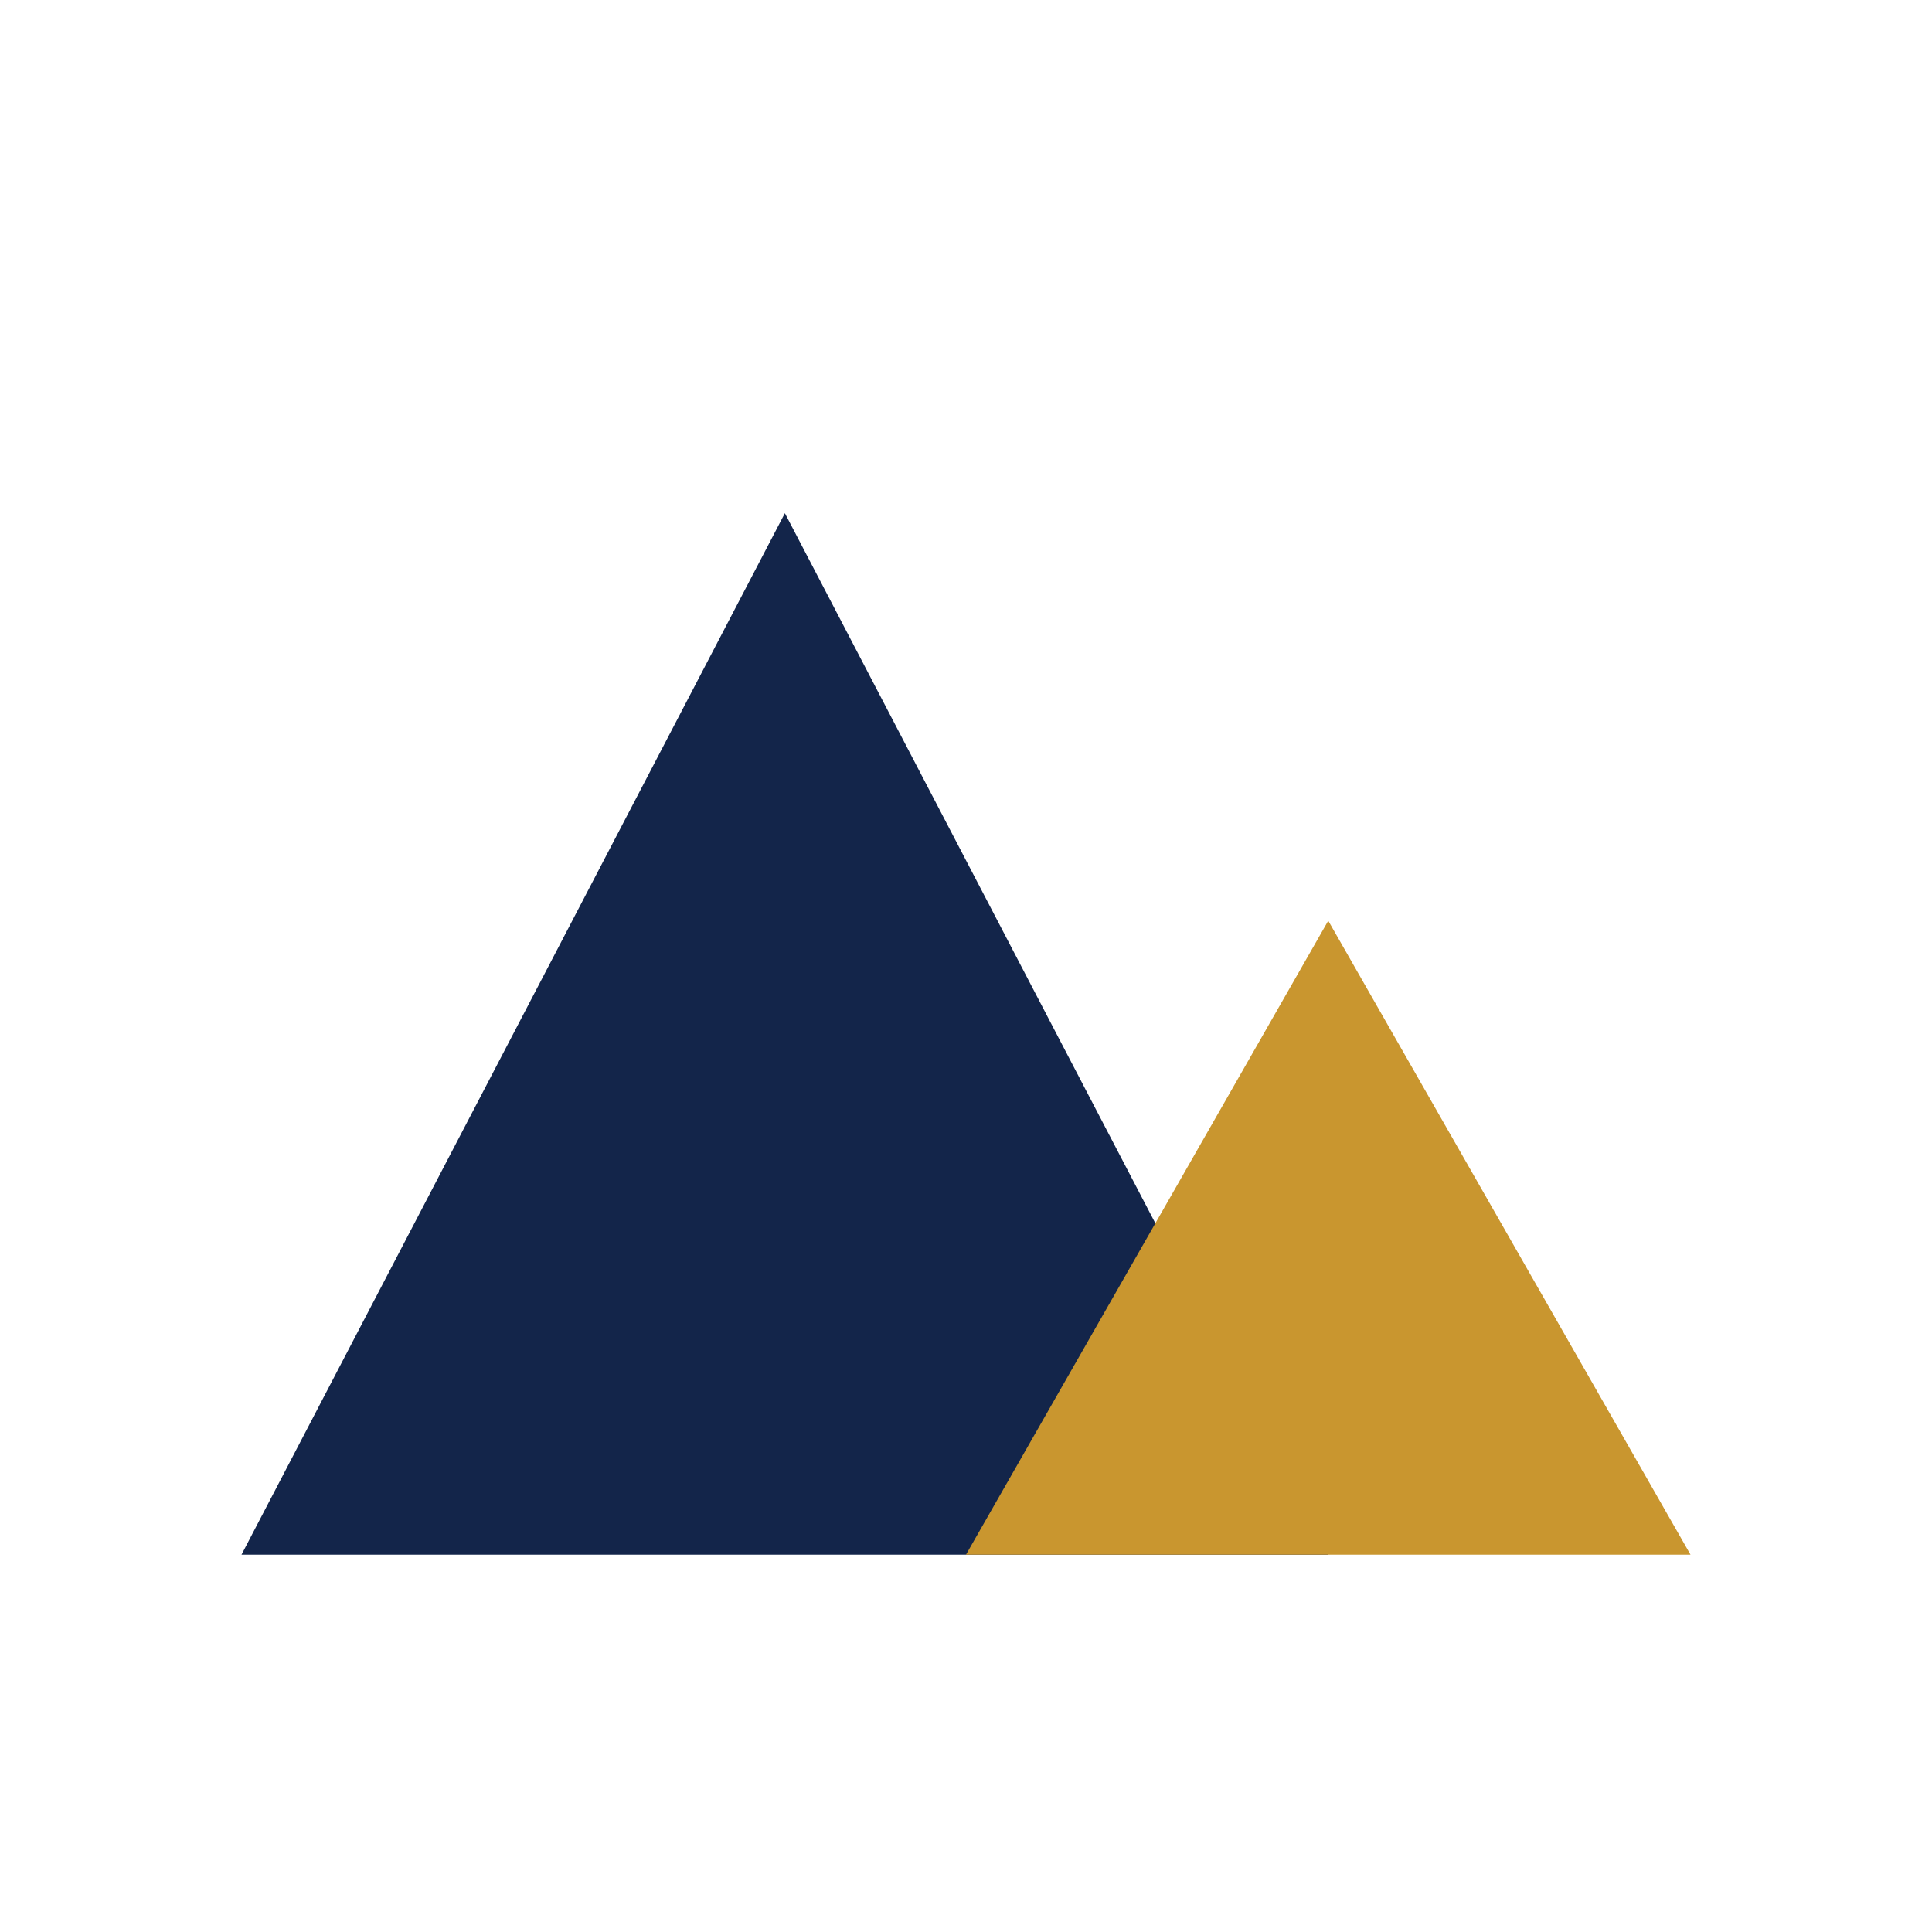
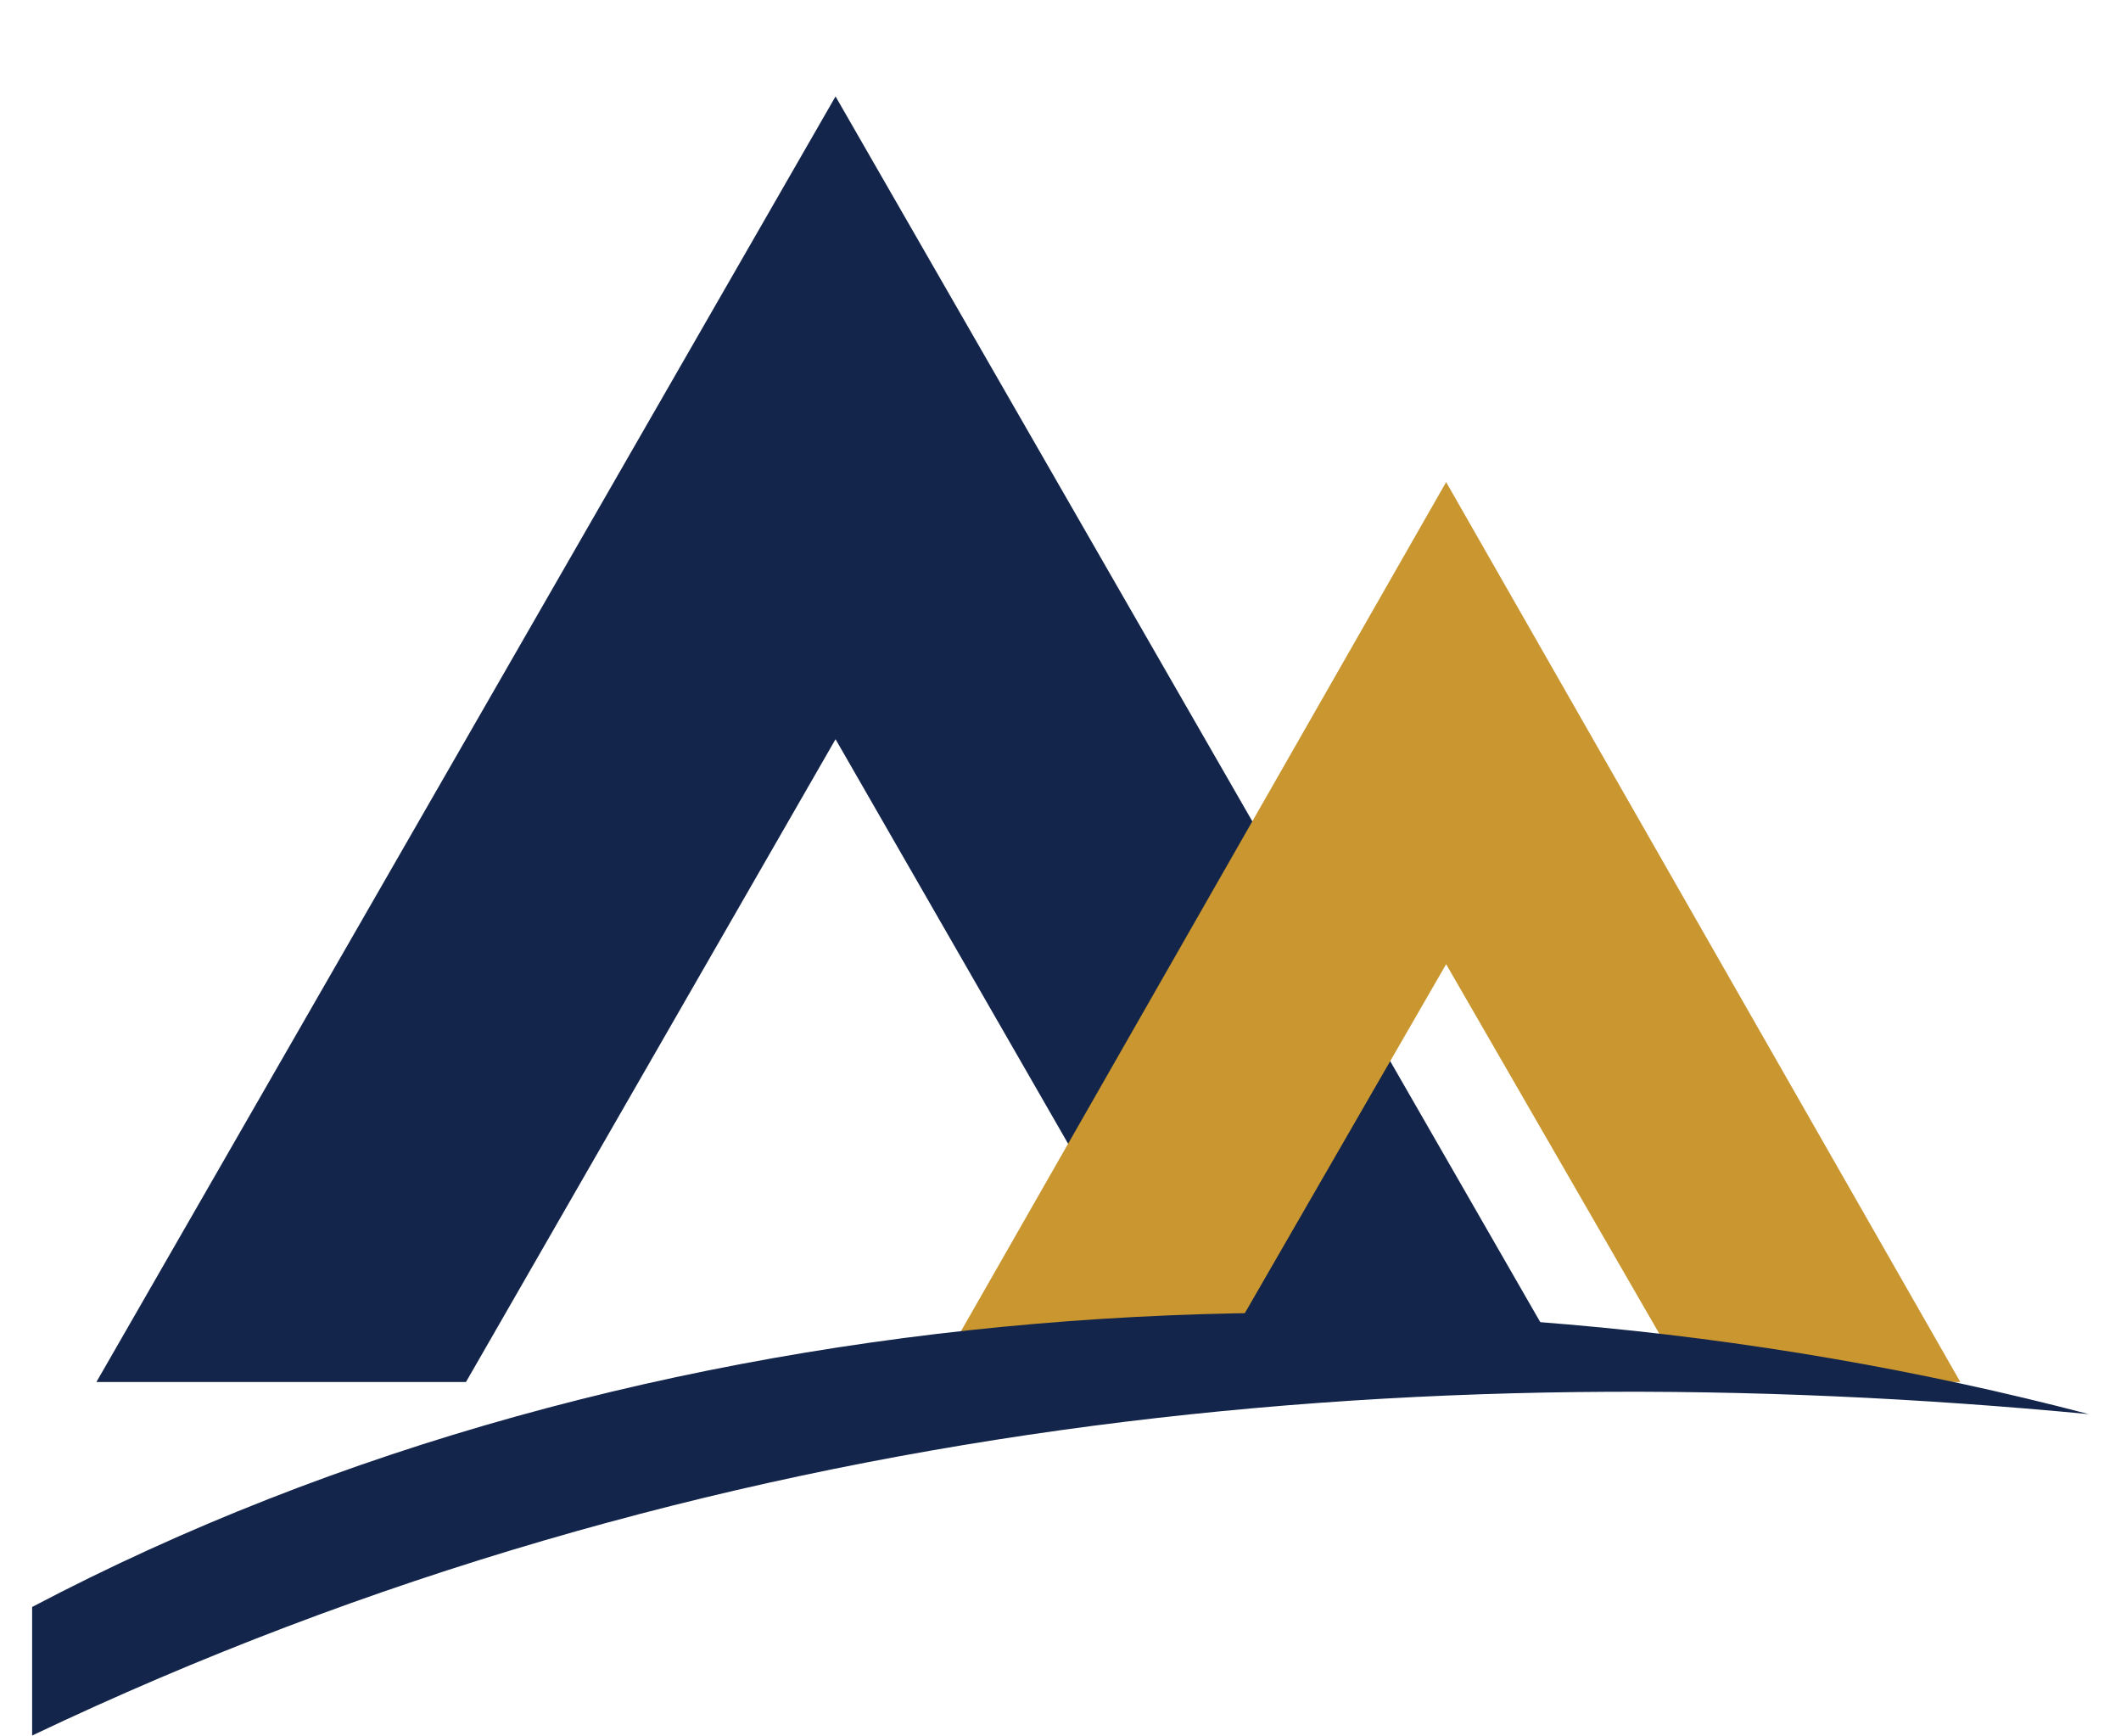
- <svg xmlns="http://www.w3.org/2000/svg" viewBox="4 2 64 64" role="img" aria-labelledby="t">
-   <path d="M12 53.5L30 19L48 53.5Z" fill="#13254a" />
-   <path d="M36 53.5L48 32.5L60 53.5Z" fill="#c9962f" />
+ <svg xmlns="http://www.w3.org/2000/svg" viewBox="2 6 66 54" role="img" aria-labelledby="t">
+   <path d="M5 49L28 9L51 49ZM16.5 49L28 29L39.5 49Z" fill="#13254a" fill-rule="evenodd" />
+   <path d="M31 49L47 21L63 49ZM39.5 49L47 36L54.5 49Z" fill="#c9962f" fill-rule="evenodd" />
+   <path d="M3 56C22 46 46 44.5 67 50C46 48 24 50 3 60Z" fill="#13254a" />
</svg>
